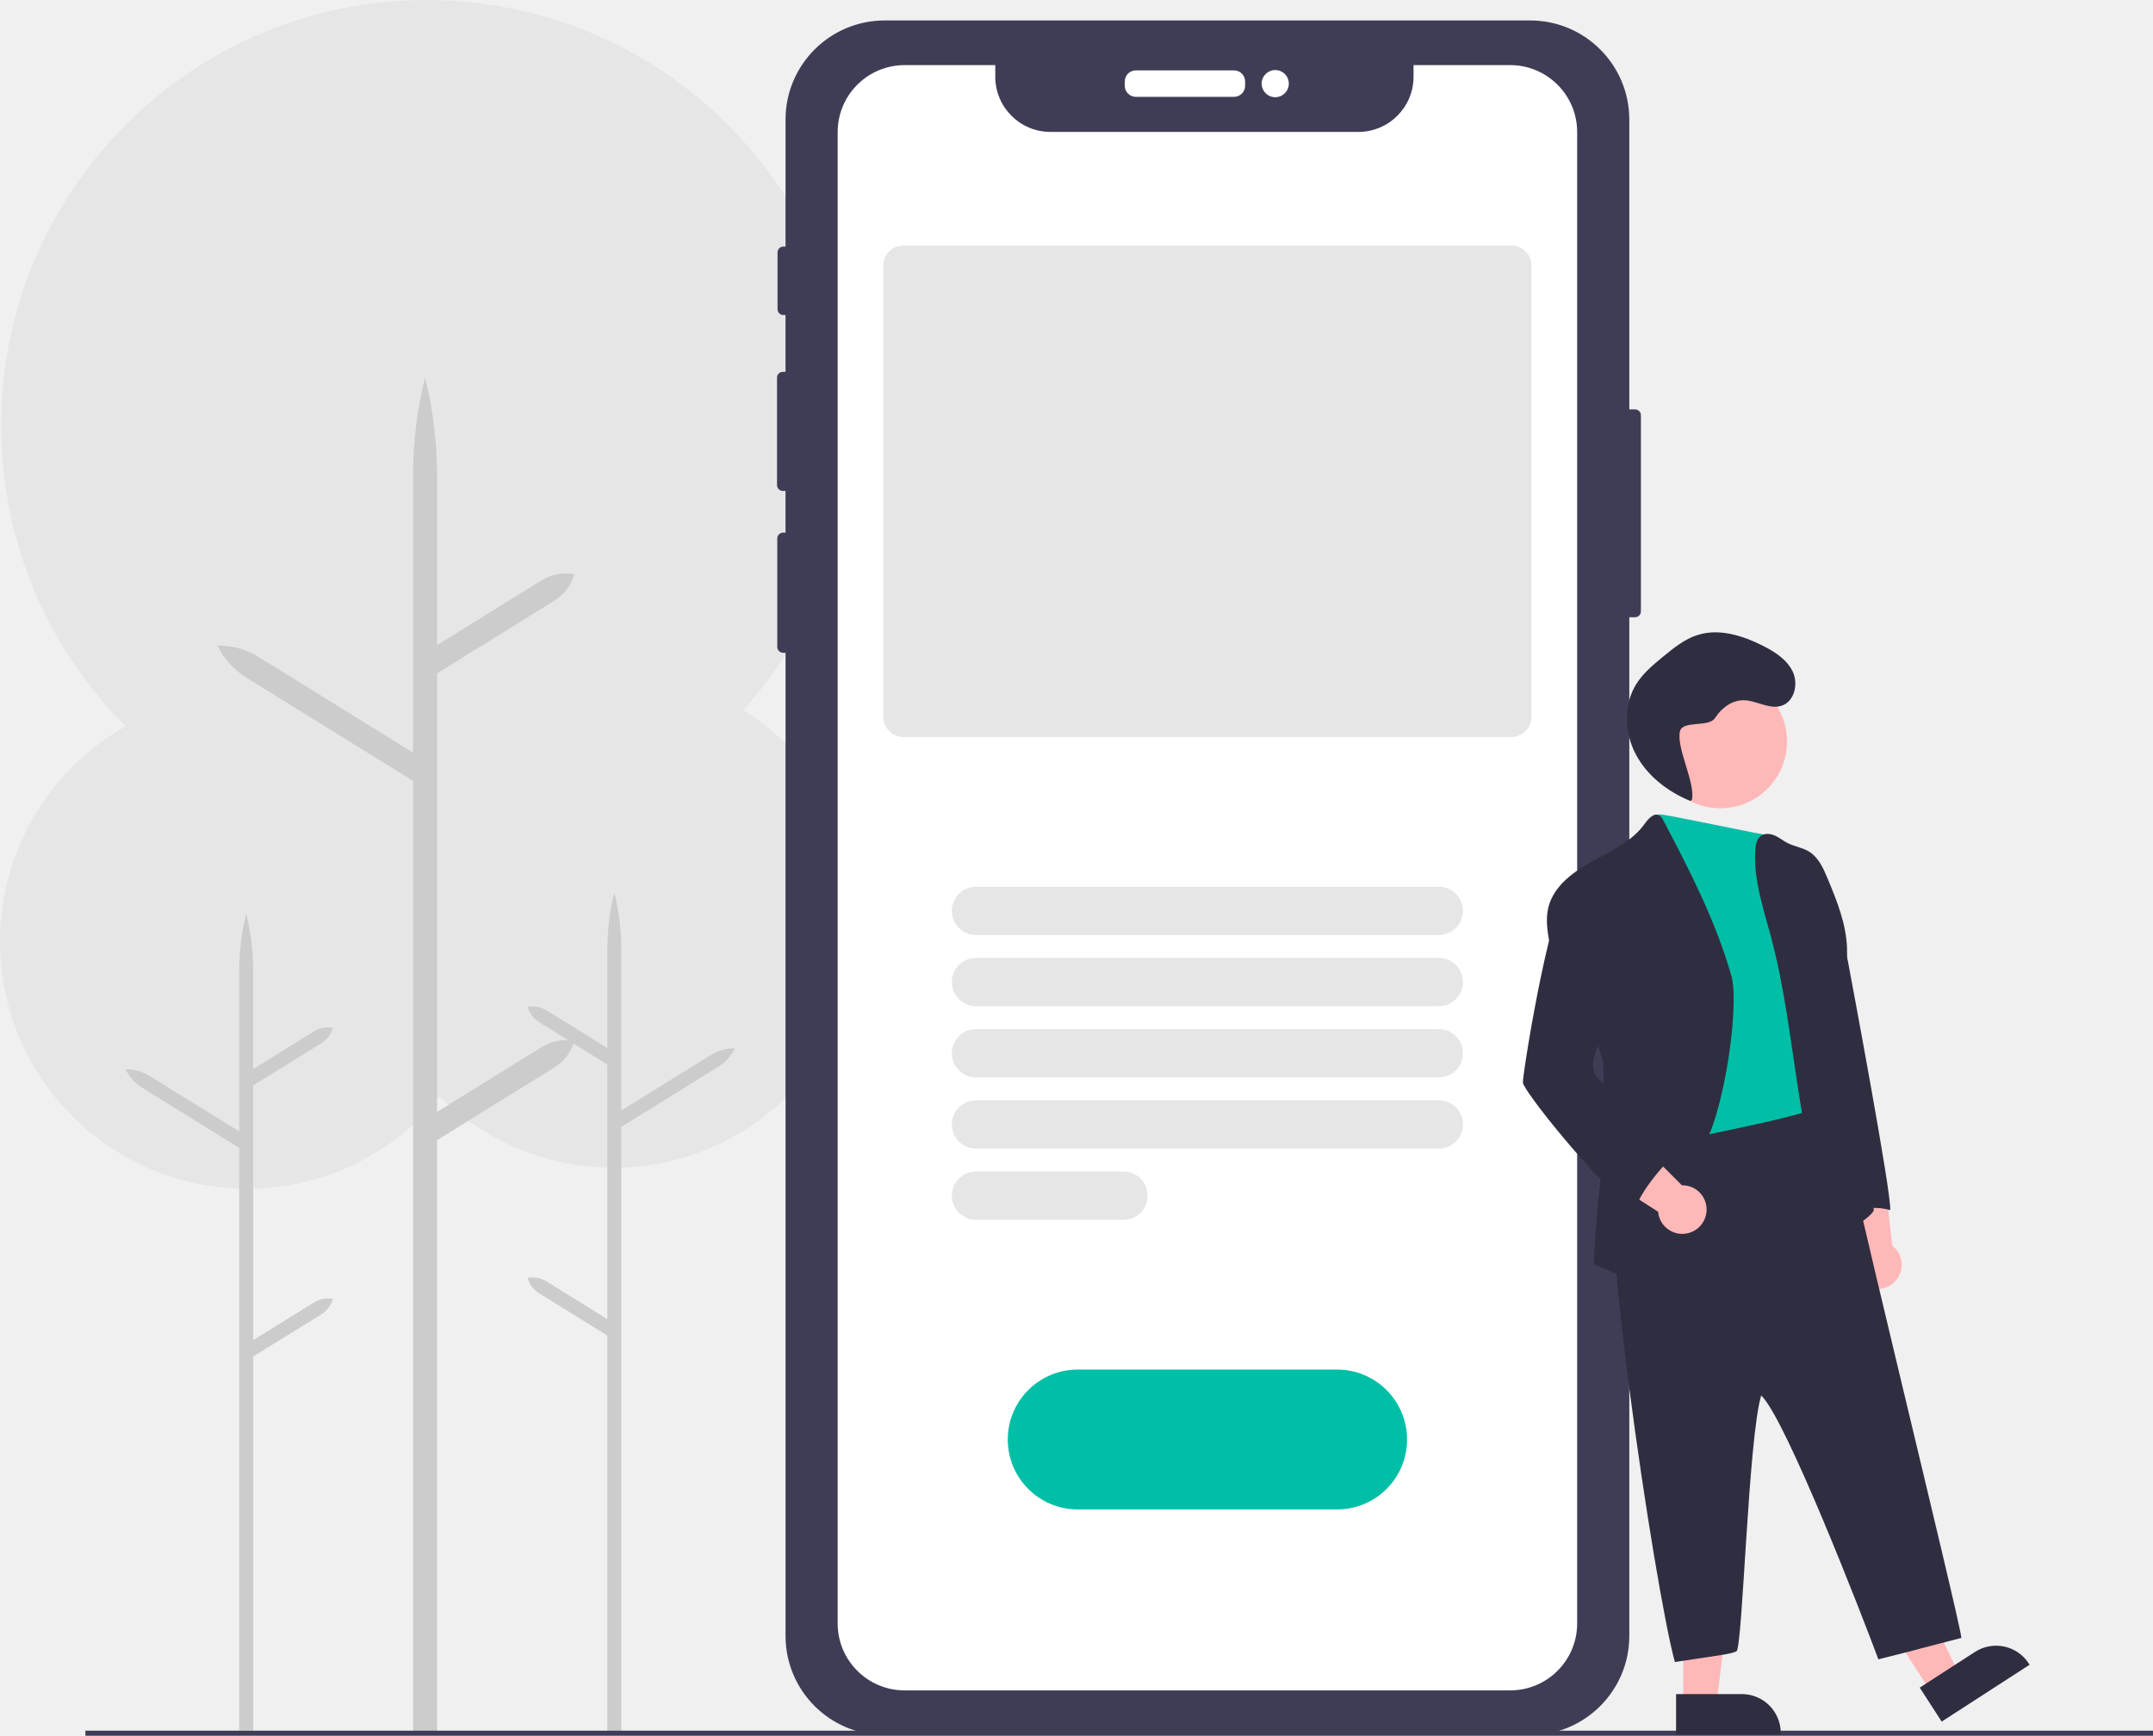
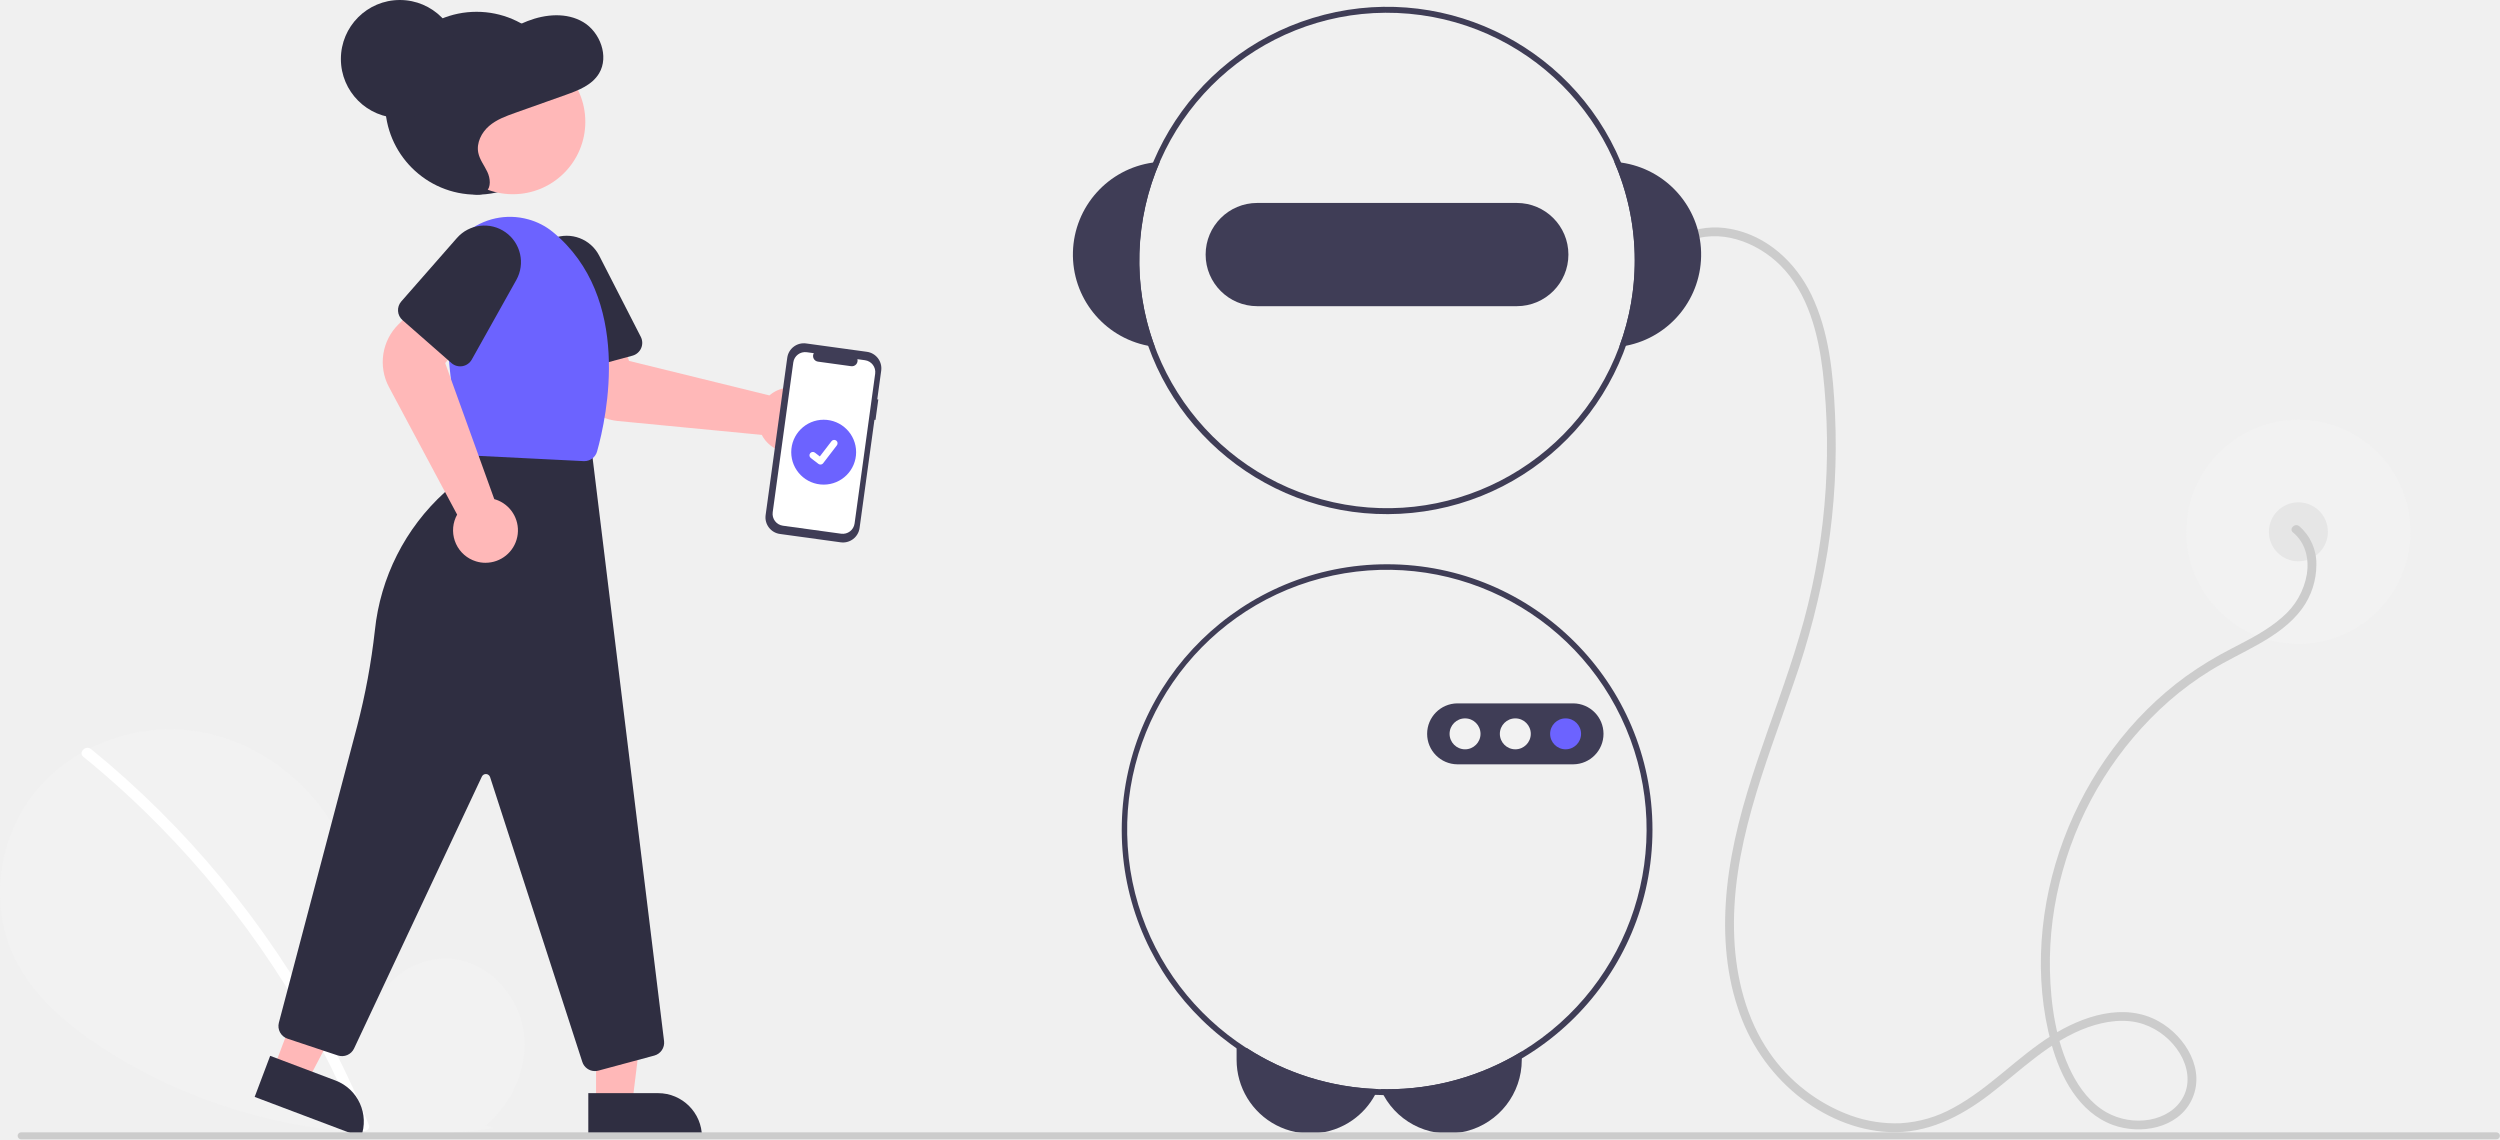
- <svg xmlns="http://www.w3.org/2000/svg" id="f02737fd-72c1-4c7a-8ed1-3bbe2454c5db" data-name="Layer 1" width="846.578" height="682.583" viewBox="0 0 846.578 682.583">
-   <circle cx="241.167" cy="361.995" r="97.2" fill="#e6e6e6" />
-   <path d="M391.617,612.641l23.91,14.816V527.306l-26.8-16.607a10.396,10.396,0,0,1-4.536-6.039h0a10.396,10.396,0,0,1,7.427,1.374l23.91,14.816V482.015a91.89,91.89,0,0,1,2.744-22.286,91.887,91.887,0,0,1,2.744,22.286V545.402l35.274-21.858a17.286,17.286,0,0,1,9.389-2.59,17.287,17.287,0,0,1-6.498,7.254l-38.164,23.649V790.708h-5.487V633.913L388.726,617.306a10.396,10.396,0,0,1-4.536-6.039h0A10.396,10.396,0,0,1,391.617,612.641Z" transform="translate(-176.7111 -108.7083)" fill="#ccc" />
-   <circle cx="97.2" cy="370.247" r="97.2" fill="#e6e6e6" />
-   <path d="M300.173,620.894l-23.91,14.816V535.559l26.8-16.607a10.396,10.396,0,0,0,4.536-6.039h0a10.396,10.396,0,0,0-7.427,1.374L276.263,529.104V490.268a91.89,91.89,0,0,0-2.744-22.286,91.887,91.887,0,0,0-2.744,22.286v63.387L235.502,531.797a17.286,17.286,0,0,0-9.389-2.59,17.287,17.287,0,0,0,6.498,7.254L270.776,560.11V789.231h5.487V642.166l26.8-16.607a10.396,10.396,0,0,0,4.536-6.039h0A10.396,10.396,0,0,0,300.173,620.894Z" transform="translate(-176.7111 -108.7083)" fill="#ccc" />
-   <circle cx="167.808" cy="167.355" r="167.355" fill="#e6e6e6" />
-   <path d="M389.735,520.445l-41.167,25.51V373.519l46.143-28.593a17.899,17.899,0,0,0,7.81-10.397l0-0h-0a17.9,17.9,0,0,0-12.787,2.366l-41.167,25.51V295.539a158.211,158.211,0,0,0-4.724-38.371,158.207,158.207,0,0,0-4.724,38.371v109.137L278.388,367.042a29.763,29.763,0,0,0-16.165-4.46,29.764,29.764,0,0,0,11.188,12.49l65.709,40.718V789.598h9.447V557.069l46.143-28.593a17.899,17.899,0,0,0,7.81-10.397l0-0H402.522A17.9,17.9,0,0,0,389.735,520.445Z" transform="translate(-176.7111 -108.7083)" fill="#ccc" />
-   <rect x="33.578" y="680.583" width="813" height="2" fill="#3f3d56" />
-   <path d="M819.635,269.703h-2.27v-113.96a38.99,38.99,0,0,0-38.99-38.99H524.585a38.99,38.99,0,0,0-38.99,38.99v49.93h-.86a2.29,2.29,0,0,0-2.29,2.29v22.33a2.29,2.29,0,0,0,2.29,2.29h.86v22.35h-1.06a2.29,2.29,0,0,0-2.29,2.29v42.26a2.29,2.29,0,0,0,2.29,2.29h1.06v16.39h-.96a2.29,2.29,0,0,0-2.29,2.29V363.113a2.29,2.29,0,0,0,2.29,2.29h.96V752.033a38.99,38.99,0,0,0,38.99,38.99h253.79a38.99,38.99,0,0,0,38.99-38.99V351.433h2.27a2.29,2.29,0,0,0,2.29-2.29V271.993A2.29,2.29,0,0,0,819.635,269.703Z" transform="translate(-176.7111 -108.7083)" fill="#3f3d56" />
-   <path d="M661.935,146.793H623.345a4.375,4.375,0,0,1-4.37-4.369v-1.671a4.375,4.375,0,0,1,4.37-4.369h38.59a4.375,4.375,0,0,1,4.37,4.369v1.671A4.375,4.375,0,0,1,661.935,146.793Z" transform="translate(-176.7111 -108.7083)" fill="#fff" />
-   <circle cx="501.434" cy="32.885" r="5.34" fill="#fff" />
-   <path d="M770.525,134.313h-38v4.57a21.7,21.7,0,0,1-21.7,21.7H589.765a21.69,21.69,0,0,1-21.7-21.68v-4.59h-35.63a26.35,26.35,0,0,0-26.35,26.35h0v586.44a26.35,26.35,0,0,0,26.35,26.35h238.09a26.34,26.34,0,0,0,26.34-26.34v-586.45a26.34,26.34,0,0,0-26.33-26.35Z" transform="translate(-176.7111 -108.7083)" fill="#fff" />
-   <path d="M702.476,702.292H600.475a27.5,27.5,0,0,1,0-55H702.476a27.5,27.5,0,0,1,0,55Z" transform="translate(-176.7111 -108.7083)" fill="#00bfa6" />
-   <path d="M742.476,476.403H560.475a9.5,9.5,0,0,1,0-19H742.476a9.5,9.5,0,0,1,0,19Z" transform="translate(-176.7111 -108.7083)" fill="#e6e6e6" style="isolation:isolate" />
-   <path d="M742.476,504.403H560.475a9.5,9.5,0,0,1,0-19H742.476a9.5,9.5,0,0,1,0,19Z" transform="translate(-176.7111 -108.7083)" fill="#e6e6e6" style="isolation:isolate" />
-   <path d="M742.476,532.403H560.475a9.5,9.5,0,0,1,0-19H742.476a9.5,9.5,0,0,1,0,19Z" transform="translate(-176.7111 -108.7083)" fill="#e6e6e6" style="isolation:isolate" />
-   <path d="M742.476,560.403H560.475a9.5,9.5,0,0,1,0-19H742.476a9.5,9.5,0,0,1,0,19Z" transform="translate(-176.7111 -108.7083)" fill="#e6e6e6" style="isolation:isolate" />
-   <path d="M618.476,588.403H560.475a9.5,9.5,0,0,1,0-19h58a9.5,9.5,0,0,1,0,19Z" transform="translate(-176.7111 -108.7083)" fill="#e6e6e6" style="isolation:isolate" />
-   <path d="M770.961,398.552H531.989A7.977,7.977,0,0,1,524.021,390.584V213.222a7.977,7.977,0,0,1,7.968-7.968H770.961a7.977,7.977,0,0,1,7.968,7.968V390.584A7.977,7.977,0,0,1,770.961,398.552Z" transform="translate(-176.7111 -108.7083)" fill="#e6e6e6" style="isolation:isolate" />
-   <g opacity="0.1">
-     <path d="M813.289,347.923q-0-2.06,0-4.14a31.248,31.248,0,0,0,0,3.21C813.279,347.303,813.289,347.613,813.289,347.923Z" transform="translate(-176.7111 -108.7083)" />
-   </g>
-   <circle cx="676.442" cy="291.61" r="26.239" fill="#ffb8b8" />
-   <path d="M921.396,613.085a9.497,9.497,0,0,0-.645-14.549l-3.578-31.78-19.925,5.439,9.701,28.604a9.549,9.549,0,0,0,14.446,12.287Z" transform="translate(-176.7111 -108.7083)" fill="#ffb8b8" />
-   <polygon points="759.242 665.281 770.24 658.168 748.036 612.365 731.805 622.864 759.242 665.281" fill="#ffb8b8" />
-   <path d="M932.583,759.919h41.163a0,0,0,0,1,0,0v15.904a0,0,0,0,1,0,0H947.893A15.309,15.309,0,0,1,932.583,760.514v-.595A0,0,0,0,1,932.583,759.919Z" transform="translate(1993.828 786.2345) rotate(147.1041)" fill="#2f2e41" />
-   <polygon points="661.851 669.936 674.948 669.936 681.181 619.418 661.851 619.418 661.851 669.936" fill="#ffb8b8" />
-   <path d="M835.755,774.902h41.163a0,0,0,0,1,0,0v15.904a0,0,0,0,1,0,0H851.065a15.309,15.309,0,0,1-15.309-15.309v-.595A0,0,0,0,1,835.755,774.902Z" transform="translate(1535.963 1456.999) rotate(-180)" fill="#2f2e41" />
-   <path d="M891.127,452.418c-1.742,5.671,4.432,11.845,6.425,17.419s4.675,10.938,5.752,16.771c.737,4.011,17.445,92.6,16.641,97.994a20.79,20.79,0,0,0-15.459,1.418,45.947,45.947,0,0,1-5.874-19.113,99.978,99.978,0,0,1,.113-11.967c.519-11.27-4.367-22.556-4.529-33.834a63.737,63.737,0,0,0-.924-11.667c-.535-2.649-.486-7.608-1.061-10.249-.916-4.197,3.022-6.133,2.803-10.435l-1.199-23.496C893.566,461.144,889.434,456.096,891.127,452.418Z" transform="translate(-176.7111 -108.7083)" fill="#2f2e41" />
-   <path d="M831.888,550.998c-4.211,6.569-13.076,7.991-19.277,12.697-9.475,7.233,14.697,169.73,22.677,198.597,21.056-3.158,21.793-3.148,24.214-4.211s4.611-83.601,9.728-100.614c9.575,9.024,39.711,86.58,46.07,103.772,25.267-6.317,0,0,32.637-8.422-.274-5.959-48.228-200.124-49.976-215.421C876.021,541.765,853.765,546.639,831.888,550.998Z" transform="translate(-176.7111 -108.7083)" fill="#2f2e41" />
-   <path d="M829.049,428.979c-2.601,7.705.94,37.682,1.199,44.423a151.126,151.126,0,0,1,0,18.375c-.899,10.597-4.051,21.268-1.936,31.687,1.385,6.895,3.848,13.304,4.424,20.32.389,4.861.267,9.803,1.807,14.414,5.671-2.431,55.953-10.786,59.647-15.645-2.528-12.21-.081-24.816-1.758-37.172-.972-7.122-3.379-13.976-4.513-21.065-1.402-8.75-.81-17.824-3.362-26.323a75.783,75.783,0,0,0-5.372-12.453c-2.197-4.529-4.953-8.249-5.896-8.248C870.899,437.421,829.202,428.292,829.049,428.979Z" transform="translate(-176.7111 -108.7083)" fill="#00bfa6" />
-   <path d="M819.424,612.425s8.718-17.395,9.155-27.344c.154-3.573,9.941-17.792,14.349-21.017,10.452-7.656,18.157-58.975,14.624-71.427-6.109-21.527-16.398-41.596-26.842-61.381a4.472,4.472,0,0,0-1.458-1.855c-2.123-1.321-4.424,1.28-5.874,3.314-4.918,6.895-13.02,10.581-20.441,14.657s-15.013,9.504-17.257,17.662c-1.507,5.477-.332,11.286.81,16.836s5.137,9.957,8.159,14.632c3.503,5.159,12.603,28.04,12.534,30.755.178,16.787.348,33.632-1.685,50.305-1.142,9.423-2.147,28.357-2.147,28.357Z" transform="translate(-176.7111 -108.7083)" fill="#2f2e41" />
-   <path d="M898.597,594.438c-16.05-36.532-15.151-78.103-25.351-116.669-3.03-11.448-7.081-22.953-6.352-34.774.13-2.115.575-4.489,2.341-5.671,1.572-1.053,3.711-.77,5.436,0s3.2,2.026,4.861,2.884c2.682,1.369,5.801,1.758,8.378,3.306,3.824,2.301,5.777,6.676,7.486,10.792,3.654,8.791,7.292,17.824,7.583,27.352.616,18.505-7.592,36.289-3.314,54.284a107.758,107.758,0,0,0,3.306,10.484,318.765,318.765,0,0,1,10.533,37.926C913.983,586.547,899.27,595.978,898.597,594.438Z" transform="translate(-176.7111 -108.7083)" fill="#2f2e41" />
-   <path d="M847.644,585.794a9.497,9.497,0,0,0-9.586-10.963l-22.634-22.594-12.17,16.687,25.435,16.29a9.549,9.549,0,0,0,18.956.58Z" transform="translate(-176.7111 -108.7083)" fill="#ffb8b8" />
-   <path d="M775.527,534.483c.373,3.395,28.888,39.196,44.383,50.881-.899-4.61,11.246-19.647,15.175-21.997-9.82-9.263-30.337-30.748-31.015-31.922-2.22-4.286,0-9.406,1.936-13.838,6.101-14.089,8.977-30.075,5.064-44.926-1.475-5.574-4.051-11.156-8.742-14.584-2.05-1.491-4.821-2.512-7.097-1.377a7.883,7.883,0,0,0-2.431,2.179C785.533,467.739,775.252,531.964,775.527,534.483Z" transform="translate(-176.7111 -108.7083)" fill="#2f2e41" />
-   <path d="M841.969,423.278c1.532-6.5-6.212-20.487-4.68-26.987,1.037-4.402,11.389-1.41,13.804-5.233s6.462-6.921,10.984-6.972c5.198-.058,10.313,3.797,15.237,2.131,4.979-1.685,6.57-8.503,4.369-13.276s-6.943-7.814-11.627-10.198c-7.978-4.058-17.266-7.022-25.805-4.337-5.161,1.623-9.477,5.14-13.653,8.58-3.807,3.136-7.678,6.342-10.339,10.495-5.213,8.135-4.899,19.096-.444,27.669s12.573,14.865,21.519,18.517" transform="translate(-176.7111 -108.7083)" fill="#2f2e41" />
+ <svg xmlns="http://www.w3.org/2000/svg" id="a0b49279-671d-4bdd-aed5-fc41abe79aaa" data-name="Layer 1" width="847.62" height="386.288" viewBox="0 0 847.62 386.288">
+   <circle cx="779.266" cy="180.31" r="38" fill="#f2f2f2" />
+   <circle cx="779.266" cy="180.31" r="10" fill="#e6e6e6" />
+   <path d="M953.629,437.379c4.212,3.436,5.496,8.853,4.712,14.082a24.452,24.452,0,0,1-8.394,14.681c-5.009,4.452-11.119,7.461-17.014,10.542a123.752,123.752,0,0,0-15.575,9.455c-18.961,13.781-33.285,33.403-41.483,55.3-8.184,21.86-10.38,46.672-4.161,69.327,3.077,11.209,9.302,23.303,20.898,27.521,9.244,3.362,21.864,1.196,26.571-8.33,5.056-10.234-1.998-21.737-11.084-26.818-11.778-6.586-25.847-1.773-36.441,4.893-11.663,7.339-21.039,17.871-33.215,24.448a41.739,41.739,0,0,1-17.844,5.205,44.69,44.69,0,0,1-16.909-2.612,57.273,57.273,0,0,1-27.662-21.471c-7.734-11.243-11.196-25.025-11.828-38.525-1.413-30.206,10.52-58.465,20.094-86.477a264.211,264.211,0,0,0,11.519-44.86,232.406,232.406,0,0,0,2.545-46.388c-.634-13.714-1.986-28.054-8.039-40.579-5.322-11.013-15.049-20.027-27.346-22.3a27.277,27.277,0,0,0-16.439,1.888c-1.754.8-.231,3.387,1.514,2.59,10.883-4.965,23.746-.134,31.784,7.882,9.386,9.361,12.833,23.184,14.364,35.939a225.589,225.589,0,0,1-7.968,89.993c-8.347,28.352-21.476,55.521-24.506,85.226-1.382,13.555-.672,27.567,3.66,40.565a63.359,63.359,0,0,0,20.078,29.566c8.842,7.148,19.72,12.019,31.171,12.561,12.854.609,24.127-5.122,34.1-12.745,10.681-8.165,20.509-18.239,33.447-22.817,5.899-2.087,12.617-3.061,18.673-1.052a23.43,23.43,0,0,1,12.452,10.012c2.63,4.374,3.601,9.842,1.2,14.541-2.257,4.418-6.662,6.973-11.431,7.847a22.18,22.18,0,0,1-14.724-2.502c-5.224-2.984-9.047-7.991-11.725-13.281-5.34-10.55-7.135-23.107-7.407-34.817a115.287,115.287,0,0,1,4.348-33.853,119.456,119.456,0,0,1,36.089-57.529,105.961,105.961,0,0,1,13.974-10.289c5.38-3.316,11.123-5.966,16.607-9.094,5.397-3.079,10.715-6.757,14.432-11.823a25.435,25.435,0,0,0,4.887-14.951,16.766,16.766,0,0,0-5.804-13.072c-1.484-1.211-3.619.9-2.121,2.121Z" transform="translate(-176.1901 -256.856)" fill="#ccc" />
+   <path d="M598.876,612.166a87.339,87.339,0,0,0,44.47,13.94,20.85,20.85,0,0,1-.95,1.96,25.067,25.067,0,0,1-7.6,8.55,24.969,24.969,0,0,1-39.34-20.42v-4.03Z" transform="translate(-176.1901 -256.856)" fill="#3f3d56" />
+   <path d="M692.146,613.346v2.85a24.961,24.961,0,0,1-46.88,11.95,20.848,20.848,0,0,1-.99-2.01c.73.02,1.45.03,2.18.03A87.467,87.467,0,0,0,692.146,613.346Z" transform="translate(-176.1901 -256.856)" fill="#3f3d56" />
+   <path d="M725.786,311.966c-.75-.11-1.51-.18-2.27-.23a83.981,83.981,0,0,1,1.67,62.71c.76-.09,1.51-.21,2.26-.35a31.502,31.502,0,0,0-1.66-62.13Z" transform="translate(-176.1901 -256.856)" fill="#3f3d56" />
+   <path d="M569.396,311.736c-.76.05-1.52.12-2.27.23a31.502,31.502,0,0,0-1.66,62.13c.75.14,1.5.26,2.26.35a83.981,83.981,0,0,1,1.67-62.71Z" transform="translate(-176.1901 -256.856)" fill="#3f3d56" />
+   <path d="M725.786,311.966a85.997,85.997,0,1,0,6.67,33.2A86.115,86.115,0,0,0,725.786,311.966Zm-.6,62.48a83.981,83.981,0,1,1,5.27-29.28A84.122,84.122,0,0,1,725.186,374.446Z" transform="translate(-176.1901 -256.856)" fill="#3f3d56" />
+   <path d="M690.456,325.666h-88a17.5,17.5,0,0,0,0,35h88a17.5,17.5,0,0,0,0-35Z" transform="translate(-176.1901 -256.856)" fill="#3f3d56" />
+   <path d="M646.456,448.166a89.997,89.997,0,0,0-4.06,179.9c.95.05,1.91.08,2.87.08.4.02.79.02,1.19.02a90,90,0,0,0,0-180Zm45.69,165.18a87.467,87.467,0,0,1-45.69,12.82c-.73,0-1.45-.01-2.18-.03q-.465,0-.93-.03a88.051,88.051,0,1,1,48.8-12.76Z" transform="translate(-176.1901 -256.856)" fill="#3f3d56" />
+   <path d="M709.623,515.999h-39.334a10.334,10.334,0,0,1,0-20.667h39.334a10.334,10.334,0,0,1,0,20.667Z" transform="translate(-176.1901 -256.856)" fill="#3f3d56" />
+   <circle cx="496.722" cy="248.81" r="5.244" fill="#f2f2f2" />
+   <circle cx="513.766" cy="248.81" r="5.244" fill="#f2f2f2" />
+   <circle cx="530.811" cy="248.81" r="5.244" fill="#6c63ff" />
+   <path d="M340.816,638.554c8.993-7.599,14.455-19.602,13.022-31.288s-10.305-22.428-21.813-24.91-24.628,4.388-28.123,15.63c-1.924-21.674-4.141-44.257-15.664-62.715-10.434-16.713-28.507-28.672-48.093-30.811s-40.208,5.941-52.424,21.4-15.206,37.934-6.651,55.682c6.302,13.075,17.914,22.805,30.079,30.721,38.813,25.255,86.96,33.788,132.772,27.046Z" transform="translate(-176.1901 -256.856)" fill="#f2f2f2" />
+   <path d="M207.089,510.848a317.625,317.625,0,0,1,44.264,43.954,322.163,322.163,0,0,1,34.908,51.663,320.844,320.844,0,0,1,14.948,31.651c.898,2.2-2.675,3.158-3.562.982A315.276,315.276,0,0,0,268.839,584.593a317.26,317.26,0,0,0-38.636-47.729A316.501,316.501,0,0,0,204.477,513.46c-1.844-1.502.783-4.102,2.612-2.612Z" transform="translate(-176.1901 -256.856)" fill="#fff" />
+   <circle cx="161.576" cy="35" r="31" fill="#2f2e41" />
+   <path d="M453.384,405.367a10.778,10.778,0,0,1-2.149,2.373,11.002,11.002,0,0,1-16.227-2.498,10.24,10.24,0,0,1-.537-.938l-48.85-4.713a18.013,18.013,0,0,1-15.887-14.5l-2.773-14.617,19.064-2.966,3.421,11.709,47.628,11.699a10.49,10.49,0,0,1,1.17-.89,11.003,11.003,0,0,1,15.139,15.341Z" transform="translate(-176.1901 -256.856)" fill="#ffb8b8" />
+   <path d="M390.618,377.45l-21.296,5.753a4.505,4.505,0,0,1-5.518-3.171l-7.459-27.612a12.399,12.399,0,0,1,23.004-8.888l14.1,27.521A4.5,4.5,0,0,1,390.618,377.45Z" transform="translate(-176.1901 -256.856)" fill="#2f2e41" />
+   <polygon points="202.092 374.133 214.351 374.133 220.184 326.845 202.089 326.846 202.092 374.133" fill="#ffb8b8" />
+   <path d="M375.655,627.486h38.531a0,0,0,0,1,0,0v14.887a0,0,0,0,1,0,0H390.542a14.887,14.887,0,0,1-14.887-14.887v0A0,0,0,0,1,375.655,627.486Z" transform="translate(613.6792 1012.984) rotate(179.9974)" fill="#2f2e41" />
+   <polygon points="92.822 362.185 104.292 366.515 126.454 324.337 109.526 317.946 92.822 362.185" fill="#ffb8b8" />
+   <path d="M263.921,621.161h38.531a0,0,0,0,1,0,0v14.887a0,0,0,0,1,0,0H278.808a14.887,14.887,0,0,1-14.887-14.887v0A0,0,0,0,1,263.921,621.161Z" transform="translate(149.8827 1059.861) rotate(-159.3148)" fill="#2f2e41" />
+   <path d="M377.895,620.005a4.497,4.497,0,0,1-4.276-3.114L342.351,520.327a1.5,1.5,0,0,0-2.785-.177l-43.334,92.201a4.504,4.504,0,0,1-5.495,2.355L273.669,609.017a4.509,4.509,0,0,1-2.928-5.418l26.544-100.547a229.082,229.082,0,0,0,6.003-32.427,73.51,73.51,0,0,1,23.717-46.877,34.205,34.205,0,0,0,10.766-20.463l.072-.503,38.874,6.138,24.624,200.929a4.52,4.52,0,0,1-3.297,4.892l-18.974,5.108A4.48,4.48,0,0,1,377.895,620.005Z" transform="translate(-176.1901 -256.856)" fill="#2f2e41" />
+   <circle cx="173.891" cy="41.291" r="24.561" fill="#ffb8b8" />
+   <path d="M374.301,413.205c-.077,0-.154-.002-.231-.006L335.534,411.272a4.475,4.475,0,0,1-4.252-4.035l-5.264-51.328a23.172,23.172,0,0,1,29.324-24.67h0a22.474,22.474,0,0,1,8.246,4.242c27.108,22.262,18.367,62.598,15.043,74.43A4.482,4.482,0,0,1,374.301,413.205Z" transform="translate(-176.1901 -256.856)" fill="#6c63ff" />
+   <path d="M340.776,447.67a10.778,10.778,0,0,1-3.166-.475,11.002,11.002,0,0,1-6.909-14.894,10.238,10.238,0,0,1,.483-.967l-23.135-43.281a18.013,18.013,0,0,1,3.272-21.259l10.634-10.405,13.03,14.229-7.853,9.334,16.642,46.134a10.492,10.492,0,0,1,1.389.481,11.003,11.003,0,0,1-4.387,21.102Z" transform="translate(-176.1901 -256.856)" fill="#ffb8b8" />
+   <path d="M329.252,379.95l-16.586-14.544a4.505,4.505,0,0,1-.417-6.35l18.857-21.505a12.399,12.399,0,0,1,20.142,14.229L336.145,378.764a4.5,4.5,0,0,1-6.894,1.186Z" transform="translate(-176.1901 -256.856)" fill="#2f2e41" />
+   <path d="M334.277,322.005c2.241.795,4.988,1.495,6.752-.153,1.722-1.609,1.408-4.551.394-6.718s-2.587-4.096-3.069-6.456c-.691-3.381,1.096-6.894,3.647-9.098s5.762-3.362,8.896-4.477l17.193-6.112c4.256-1.513,8.842-3.29,11.223-7.271,3.446-5.761.296-13.995-5.357-17.356s-12.792-2.735-18.891-.372c-3.373,1.307-6.582,3.109-10.07,4.029-6.884,1.816-14.712.187-20.761,4.068-5.266,3.379-7.709,10.273-7.531,16.724s2.553,12.595,5.058,18.494c1.491,3.51,3.083,7.06,5.607,9.852s6.173,4.745,9.817,4.231Z" transform="translate(-176.1901 -256.856)" fill="#2f2e41" />
+   <circle cx="135.576" cy="20" r="20" fill="#2f2e41" />
+   <path id="a5b0fbf6-85a2-48e8-ad40-c81376cd9893" data-name="Path 22" d="M473.978,392.306l-.355-.049,1.337-9.723a5.68,5.68,0,0,0-4.854-6.401l-20.6-2.832a5.68,5.68,0,0,0-6.401,4.854l-7.332,53.34a5.68,5.68,0,0,0,4.854,6.401l20.6,2.832a5.68,5.68,0,0,0,6.401-4.854L472.672,399.178l.355.049Z" transform="translate(-176.1901 -256.856)" fill="#3f3d56" />
+   <path id="a5d1dbd7-b3f0-4599-af89-34309e57a462" data-name="Path 23" d="M469.459,378.986l-2.565-.353a1.922,1.922,0,0,1-2.124,2.381l-11.256-1.547a1.922,1.922,0,0,1-1.403-2.866l-2.395-.329a4.046,4.046,0,0,0-4.56,3.458L438.172,430.534a4.046,4.046,0,0,0,3.458,4.56l19.743,2.714a4.046,4.046,0,0,0,4.56-3.458h0l6.984-50.804a4.046,4.046,0,0,0-3.458-4.559Z" transform="translate(-176.1901 -256.856)" fill="#fff" />
+   <circle cx="279.266" cy="153.31" r="11" fill="#6c63ff" />
+   <path d="M454.366,414.362a1.141,1.141,0,0,1-.686-.228l-.012-.009-2.585-1.979a1.148,1.148,0,1,1,1.397-1.823l1.674,1.284,3.957-5.16a1.148,1.148,0,0,1,1.61-.213l-.025.033.025-.033a1.15,1.15,0,0,1,.213,1.61l-4.654,6.07A1.149,1.149,0,0,1,454.366,414.362Z" transform="translate(-176.1901 -256.856)" fill="#fff" />
+   <path d="M1022.619,643.144h-839.294a1.191,1.191,0,0,1,0-2.381h839.294a1.191,1.191,0,0,1,0,2.381Z" transform="translate(-176.1901 -256.856)" fill="#ccc" />
</svg>
